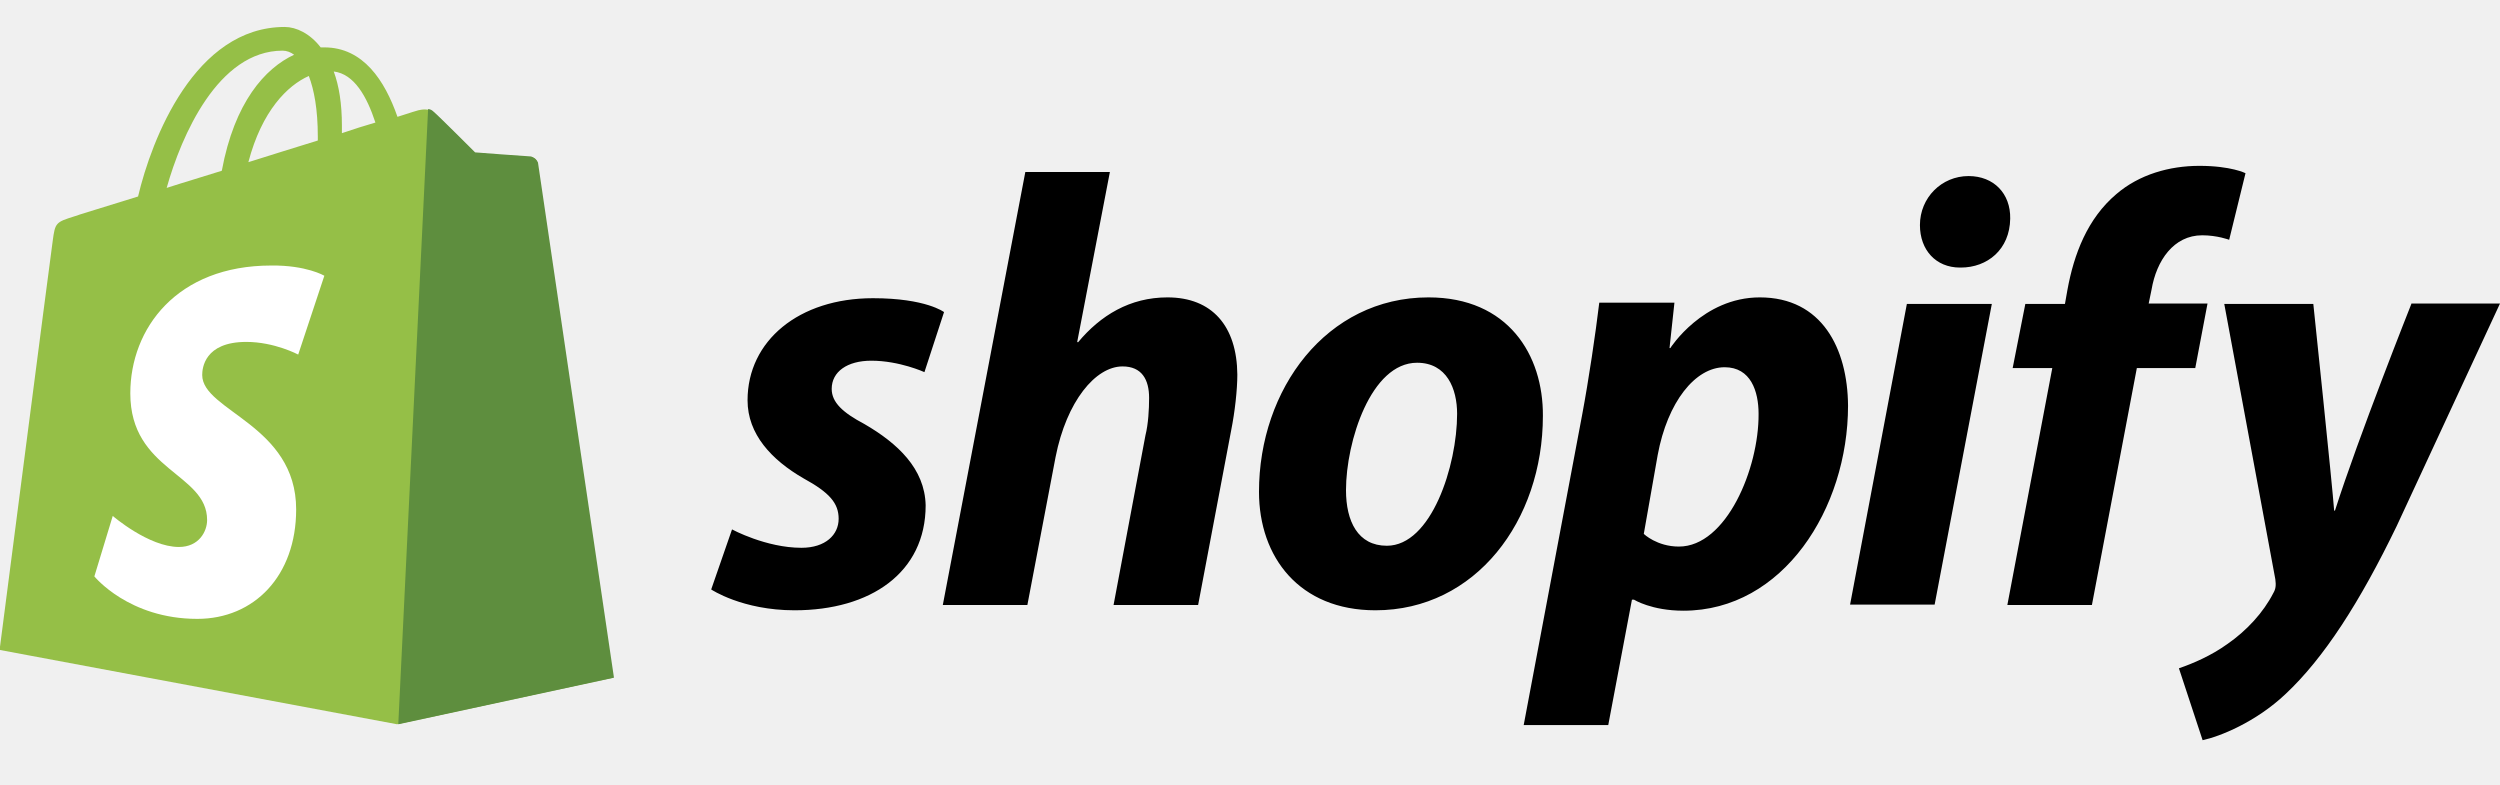
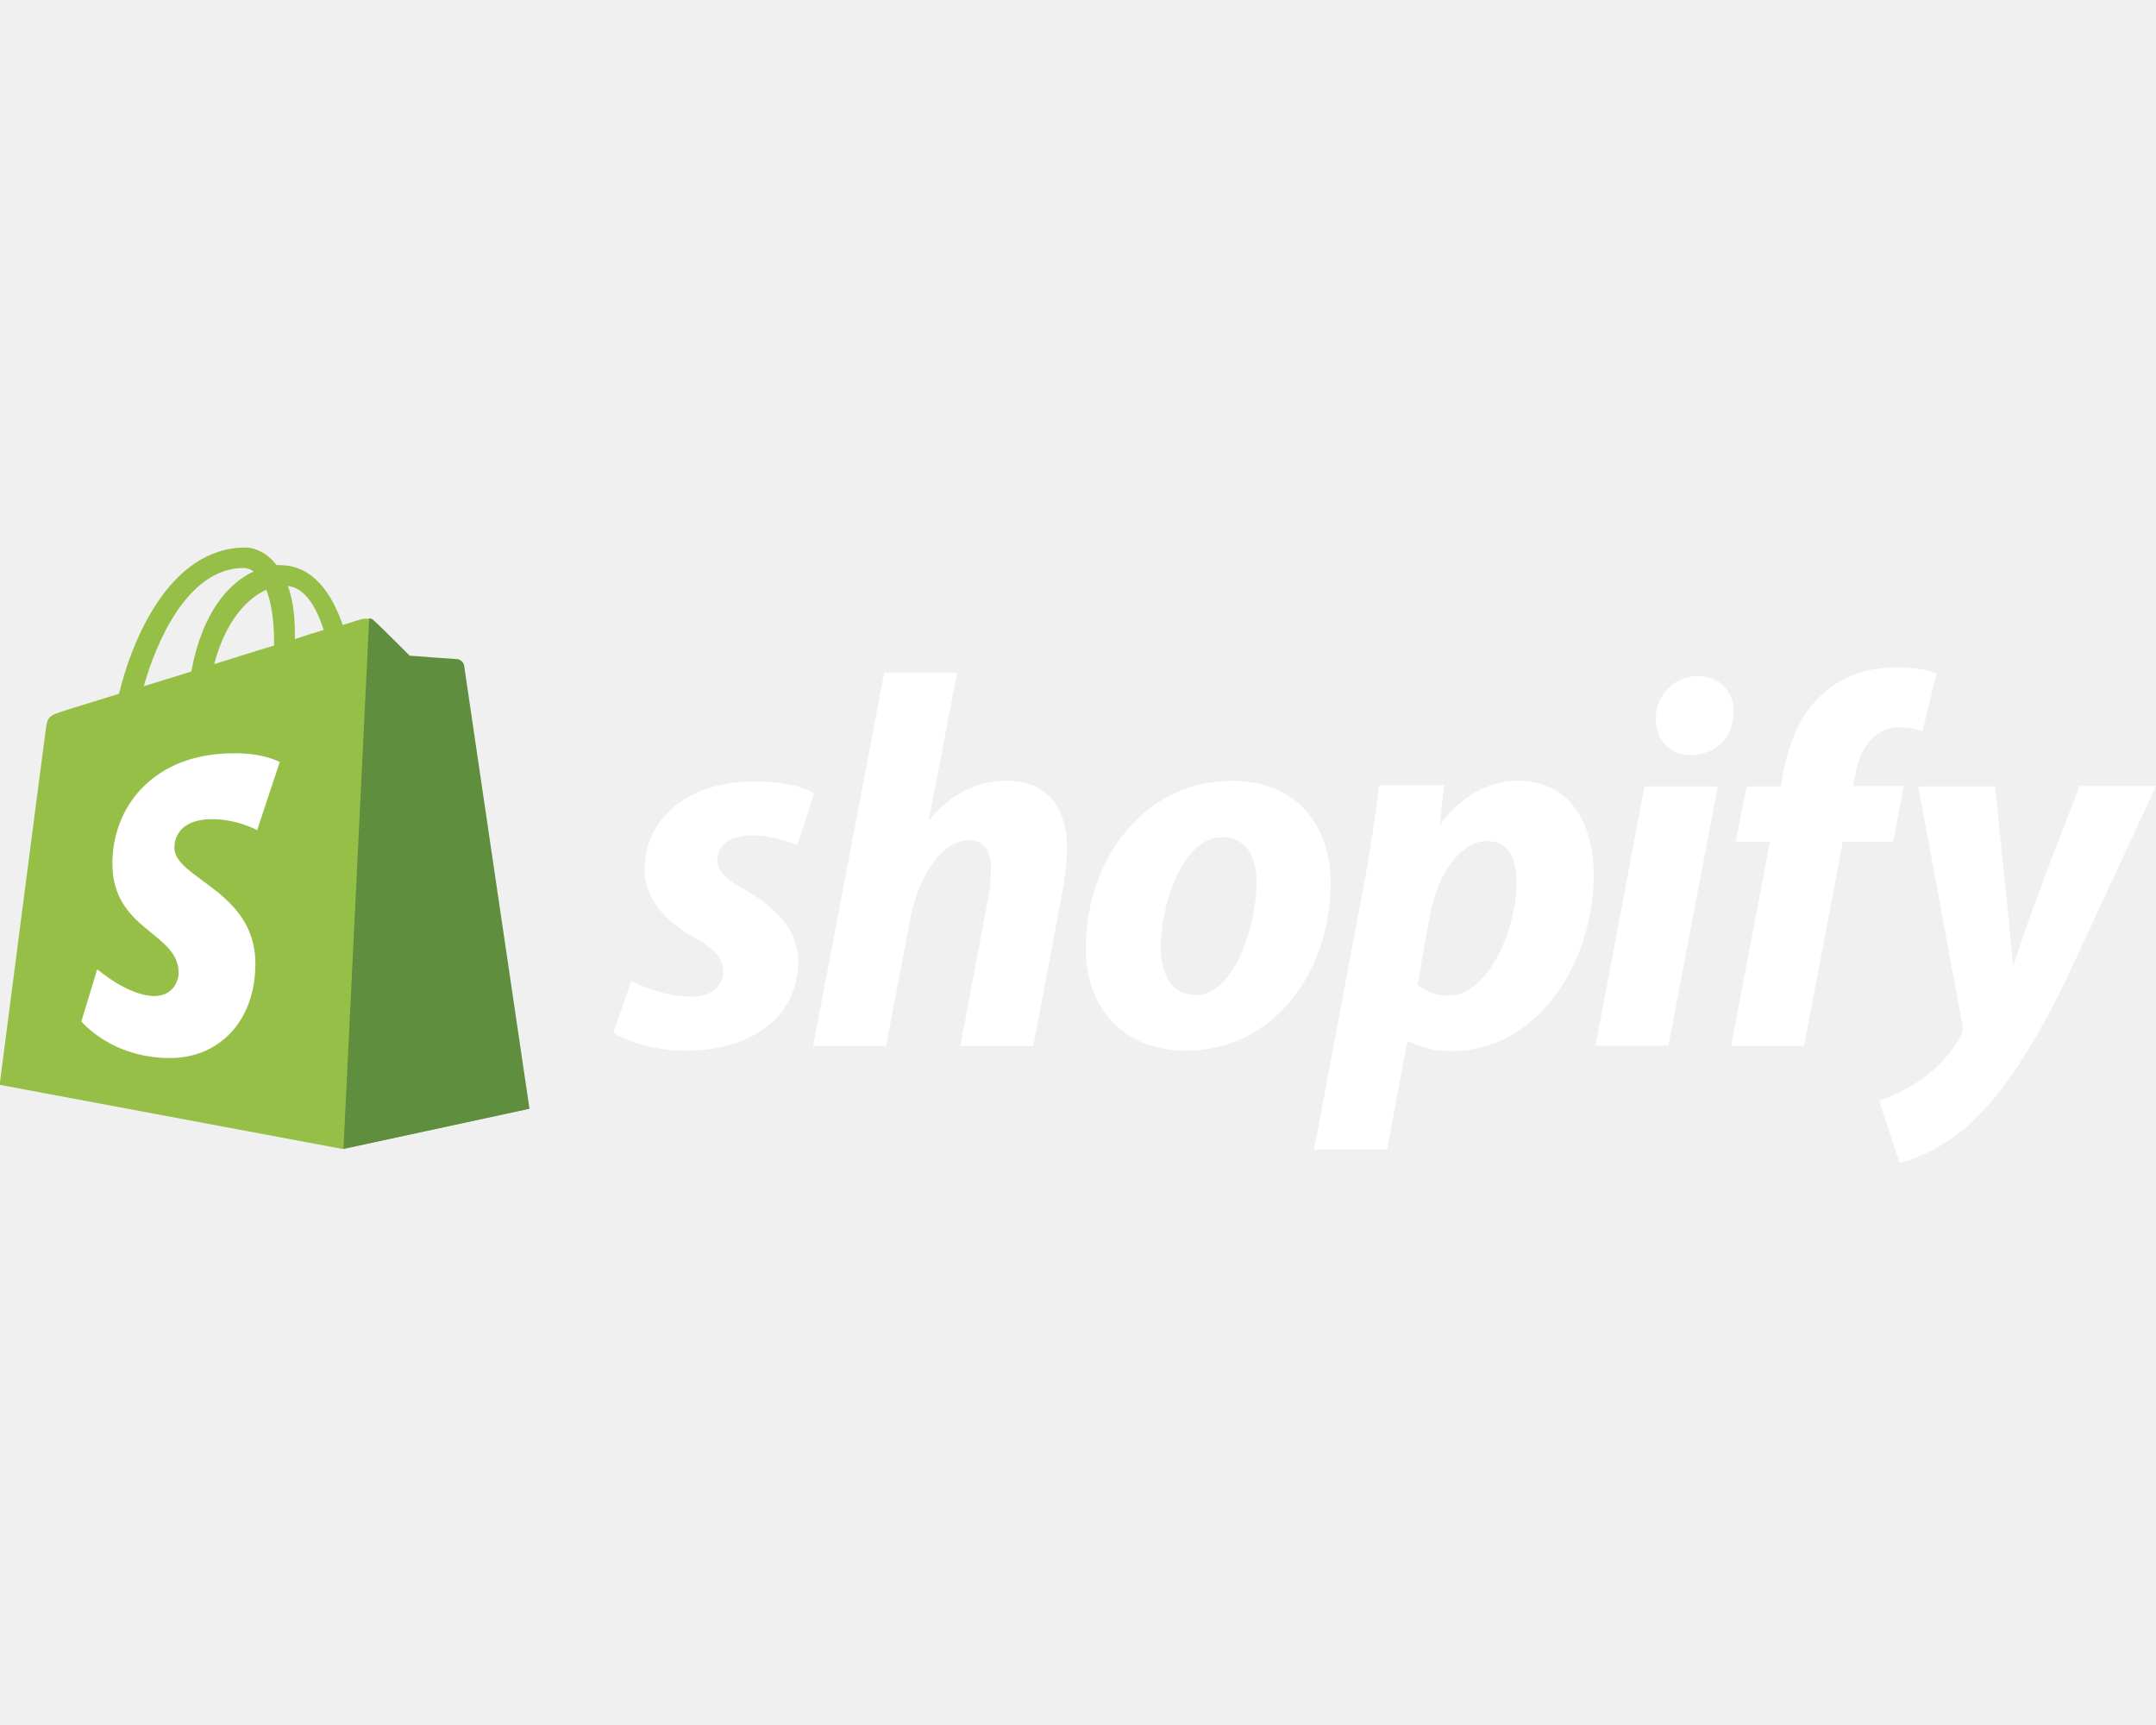
- <svg xmlns="http://www.w3.org/2000/svg" viewBox="0 302.1 612 192">
+ <svg xmlns="http://www.w3.org/2000/svg" width="50" height="40" viewBox="0 302.1 612 192">
  <path fill="#95BF47" d="M131.5 341.9c-.1-.9-.9-1.3-1.5-1.3s-13.7-1-13.7-1-9.1-9.1-10.2-10c-1-1-2.9-.7-3.7-.5-.1 0-2 .6-5.1 1.6-3.1-8.9-8.4-17-17.9-17h-.9c-2.6-3.4-6-5-8.8-5-22 0-32.6 27.5-35.9 41.5-8.6 2.7-14.7 4.5-15.4 4.8-4.8 1.5-4.9 1.6-5.5 6.1-.5 3.4-13 100.1-13 100.1l97.3 18.2L150 468c.1-.2-18.4-125.2-18.5-126.1zm-39.6-9.8c-2.4.7-5.3 1.6-8.2 2.6v-1.8c0-5.4-.7-9.8-2-13.3 5 .6 8.1 6.1 10.2 12.5zm-16.3-11.4c1.3 3.4 2.2 8.2 2.2 14.8v1c-5.4 1.7-11.1 3.4-17 5.3 3.3-12.6 9.6-18.8 14.8-21.1zm-6.4-6.2c1 0 2 .4 2.8 1-7.1 3.3-14.6 11.6-17.7 28.4-4.7 1.5-9.2 2.8-13.5 4.2 3.6-12.8 12.6-33.6 28.4-33.6z" />
  <path fill="#5E8E3E" d="M130 340.4c-.6 0-13.7-1-13.7-1s-9.1-9.1-10.2-10c-.4-.4-.9-.6-1.3-.6l-7.3 150.6 52.8-11.4s-18.5-125.2-18.6-126.1c-.4-.9-1.1-1.3-1.7-1.5z" />
  <path fill="#FFF" d="M79.4 369.6L73 388.9s-5.8-3.1-12.7-3.1c-10.3 0-10.8 6.5-10.8 8.1 0 8.8 23 12.2 23 32.9 0 16.3-10.3 26.8-24.2 26.8-16.8 0-25.2-10.4-25.2-10.4l4.5-14.8s8.8 7.6 16.2 7.6c4.9 0 6.9-3.8 6.9-6.6 0-11.5-18.8-12-18.8-31 0-15.9 11.4-31.3 34.5-31.3 8.6-.1 13 2.5 13 2.5z" />
-   <path d="M211.6 405.9c-5.3-2.8-8-5.3-8-8.6 0-4.2 3.8-6.9 9.7-6.9 6.9 0 13 2.8 13 2.8l4.8-14.7s-4.4-3.4-17.4-3.4c-18.1 0-30.7 10.4-30.7 25 0 8.3 5.9 14.6 13.7 19.1 6.4 3.5 8.6 6.1 8.6 9.9 0 3.9-3.2 7.1-9.1 7.1-8.7 0-17-4.5-17-4.5l-5.1 14.7s7.6 5.1 20.4 5.1c18.6 0 32.1-9.2 32.1-25.7-.2-9-6.9-15.2-15-19.9zM285.8 374.9c-9.2 0-16.4 4.4-21.9 11l-.2-.1 8-41.6H251l-20.2 106h20.7l6.9-36.2c2.7-13.7 9.8-22.2 16.4-22.2 4.7 0 6.5 3.2 6.5 7.7 0 2.8-.2 6.4-.9 9.2l-7.8 41.5h20.7l8.1-42.8c.9-4.5 1.5-9.9 1.5-13.6-.1-11.9-6.2-18.9-17.1-18.9zM349.7 374.9c-25 0-41.5 22.5-41.5 47.6 0 16 9.9 29 28.5 29 24.5 0 41-21.9 41-47.6.1-14.9-8.5-29-28-29zm-10.2 60.8c-7.1 0-10-6-10-13.6 0-11.9 6.1-31.2 17.4-31.2 7.3 0 9.8 6.4 9.8 12.5 0 12.7-6.3 32.3-17.2 32.3zM430.8 374.9c-14 0-21.9 12.4-21.9 12.4h-.2l1.2-11.1h-18.4c-.9 7.5-2.6 19-4.2 27.5L373 479.6h20.7l5.8-30.7h.5s4.3 2.7 12.1 2.7c24.4 0 40.3-25 40.3-50.2-.1-14-6.4-26.5-21.6-26.5zm-19.8 61c-5.4 0-8.6-3.1-8.6-3.1l3.4-19.3c2.4-13 9.2-21.5 16.4-21.5 6.4 0 8.3 5.9 8.3 11.4.1 13.4-7.9 32.5-19.5 32.5zM481.9 345.2c-6.6 0-11.9 5.3-11.9 12 0 6.1 3.9 10.4 9.8 10.4h.2c6.5 0 12-4.4 12.1-12 .1-6.1-4-10.4-10.2-10.4zM452.9 450.1h20.7l14-73.6h-20.8M540.4 376.4H526l.7-3.4c1.2-7.1 5.4-13.3 12.4-13.3 3.7 0 6.6 1.1 6.6 1.1l4-16.3s-3.5-1.8-11.3-1.8c-7.3 0-14.7 2.1-20.3 6.9-7.1 6-10.4 14.7-12 23.5l-.6 3.4h-9.7l-3.1 15.7h9.7l-11 58h20.7l11-58h14.3l3-15.8zM590.3 376.5s-13 32.7-18.7 50.6h-.2c-.4-5.8-5.1-50.6-5.1-50.6h-21.8l12.5 67.4c.2 1.5.1 2.4-.5 3.4-2.4 4.7-6.5 9.2-11.3 12.5-3.9 2.8-8.3 4.7-11.8 5.9l5.8 17.6c4.2-.9 13-4.4 20.3-11.3 9.4-8.8 18.2-22.5 27.2-41.1l25.3-54.5h-21.7z" />
+   <path fill="#fff" d="M211.6 405.9c-5.3-2.8-8-5.3-8-8.6 0-4.2 3.8-6.9 9.7-6.9 6.9 0 13 2.8 13 2.8l4.8-14.7s-4.4-3.4-17.4-3.4c-18.1 0-30.7 10.4-30.7 25 0 8.3 5.9 14.6 13.7 19.1 6.4 3.5 8.6 6.1 8.6 9.9 0 3.9-3.2 7.1-9.1 7.1-8.7 0-17-4.5-17-4.5l-5.1 14.7s7.6 5.1 20.4 5.1c18.6 0 32.1-9.2 32.1-25.7-.2-9-6.9-15.2-15-19.9zM285.8 374.9c-9.2 0-16.4 4.4-21.9 11l-.2-.1 8-41.6H251l-20.2 106h20.7l6.9-36.2c2.7-13.7 9.8-22.2 16.4-22.2 4.7 0 6.5 3.2 6.5 7.7 0 2.8-.2 6.4-.9 9.2l-7.8 41.5h20.7l8.1-42.8c.9-4.5 1.5-9.9 1.5-13.6-.1-11.9-6.2-18.9-17.1-18.9zM349.7 374.9c-25 0-41.5 22.5-41.5 47.6 0 16 9.9 29 28.5 29 24.5 0 41-21.9 41-47.6.1-14.9-8.5-29-28-29zm-10.2 60.8c-7.1 0-10-6-10-13.6 0-11.9 6.1-31.2 17.4-31.2 7.3 0 9.8 6.4 9.8 12.5 0 12.7-6.3 32.3-17.2 32.3zM430.8 374.9c-14 0-21.9 12.4-21.9 12.4h-.2l1.2-11.1h-18.4c-.9 7.5-2.6 19-4.2 27.5L373 479.6h20.7l5.8-30.7h.5s4.3 2.7 12.1 2.7c24.4 0 40.3-25 40.3-50.2-.1-14-6.4-26.5-21.6-26.5zm-19.8 61c-5.4 0-8.6-3.1-8.6-3.1l3.4-19.3c2.4-13 9.2-21.5 16.4-21.5 6.4 0 8.3 5.9 8.3 11.4.1 13.4-7.9 32.5-19.5 32.5zM481.9 345.2c-6.6 0-11.9 5.3-11.9 12 0 6.1 3.9 10.4 9.8 10.4h.2c6.5 0 12-4.4 12.1-12 .1-6.1-4-10.4-10.2-10.4zM452.9 450.1h20.7l14-73.6h-20.8M540.4 376.4H526l.7-3.4c1.2-7.1 5.4-13.3 12.4-13.3 3.7 0 6.6 1.1 6.6 1.1l4-16.3s-3.5-1.8-11.3-1.8c-7.3 0-14.7 2.1-20.3 6.9-7.1 6-10.4 14.7-12 23.5l-.6 3.4h-9.7l-3.1 15.7h9.7l-11 58h20.7l11-58h14.3l3-15.8zM590.3 376.5s-13 32.7-18.7 50.6h-.2c-.4-5.8-5.1-50.6-5.1-50.6h-21.8l12.5 67.4c.2 1.5.1 2.4-.5 3.4-2.4 4.7-6.5 9.2-11.3 12.5-3.9 2.8-8.3 4.7-11.8 5.9l5.8 17.6c4.2-.9 13-4.4 20.3-11.3 9.4-8.8 18.2-22.5 27.2-41.1l25.3-54.5h-21.7z" />
</svg>
